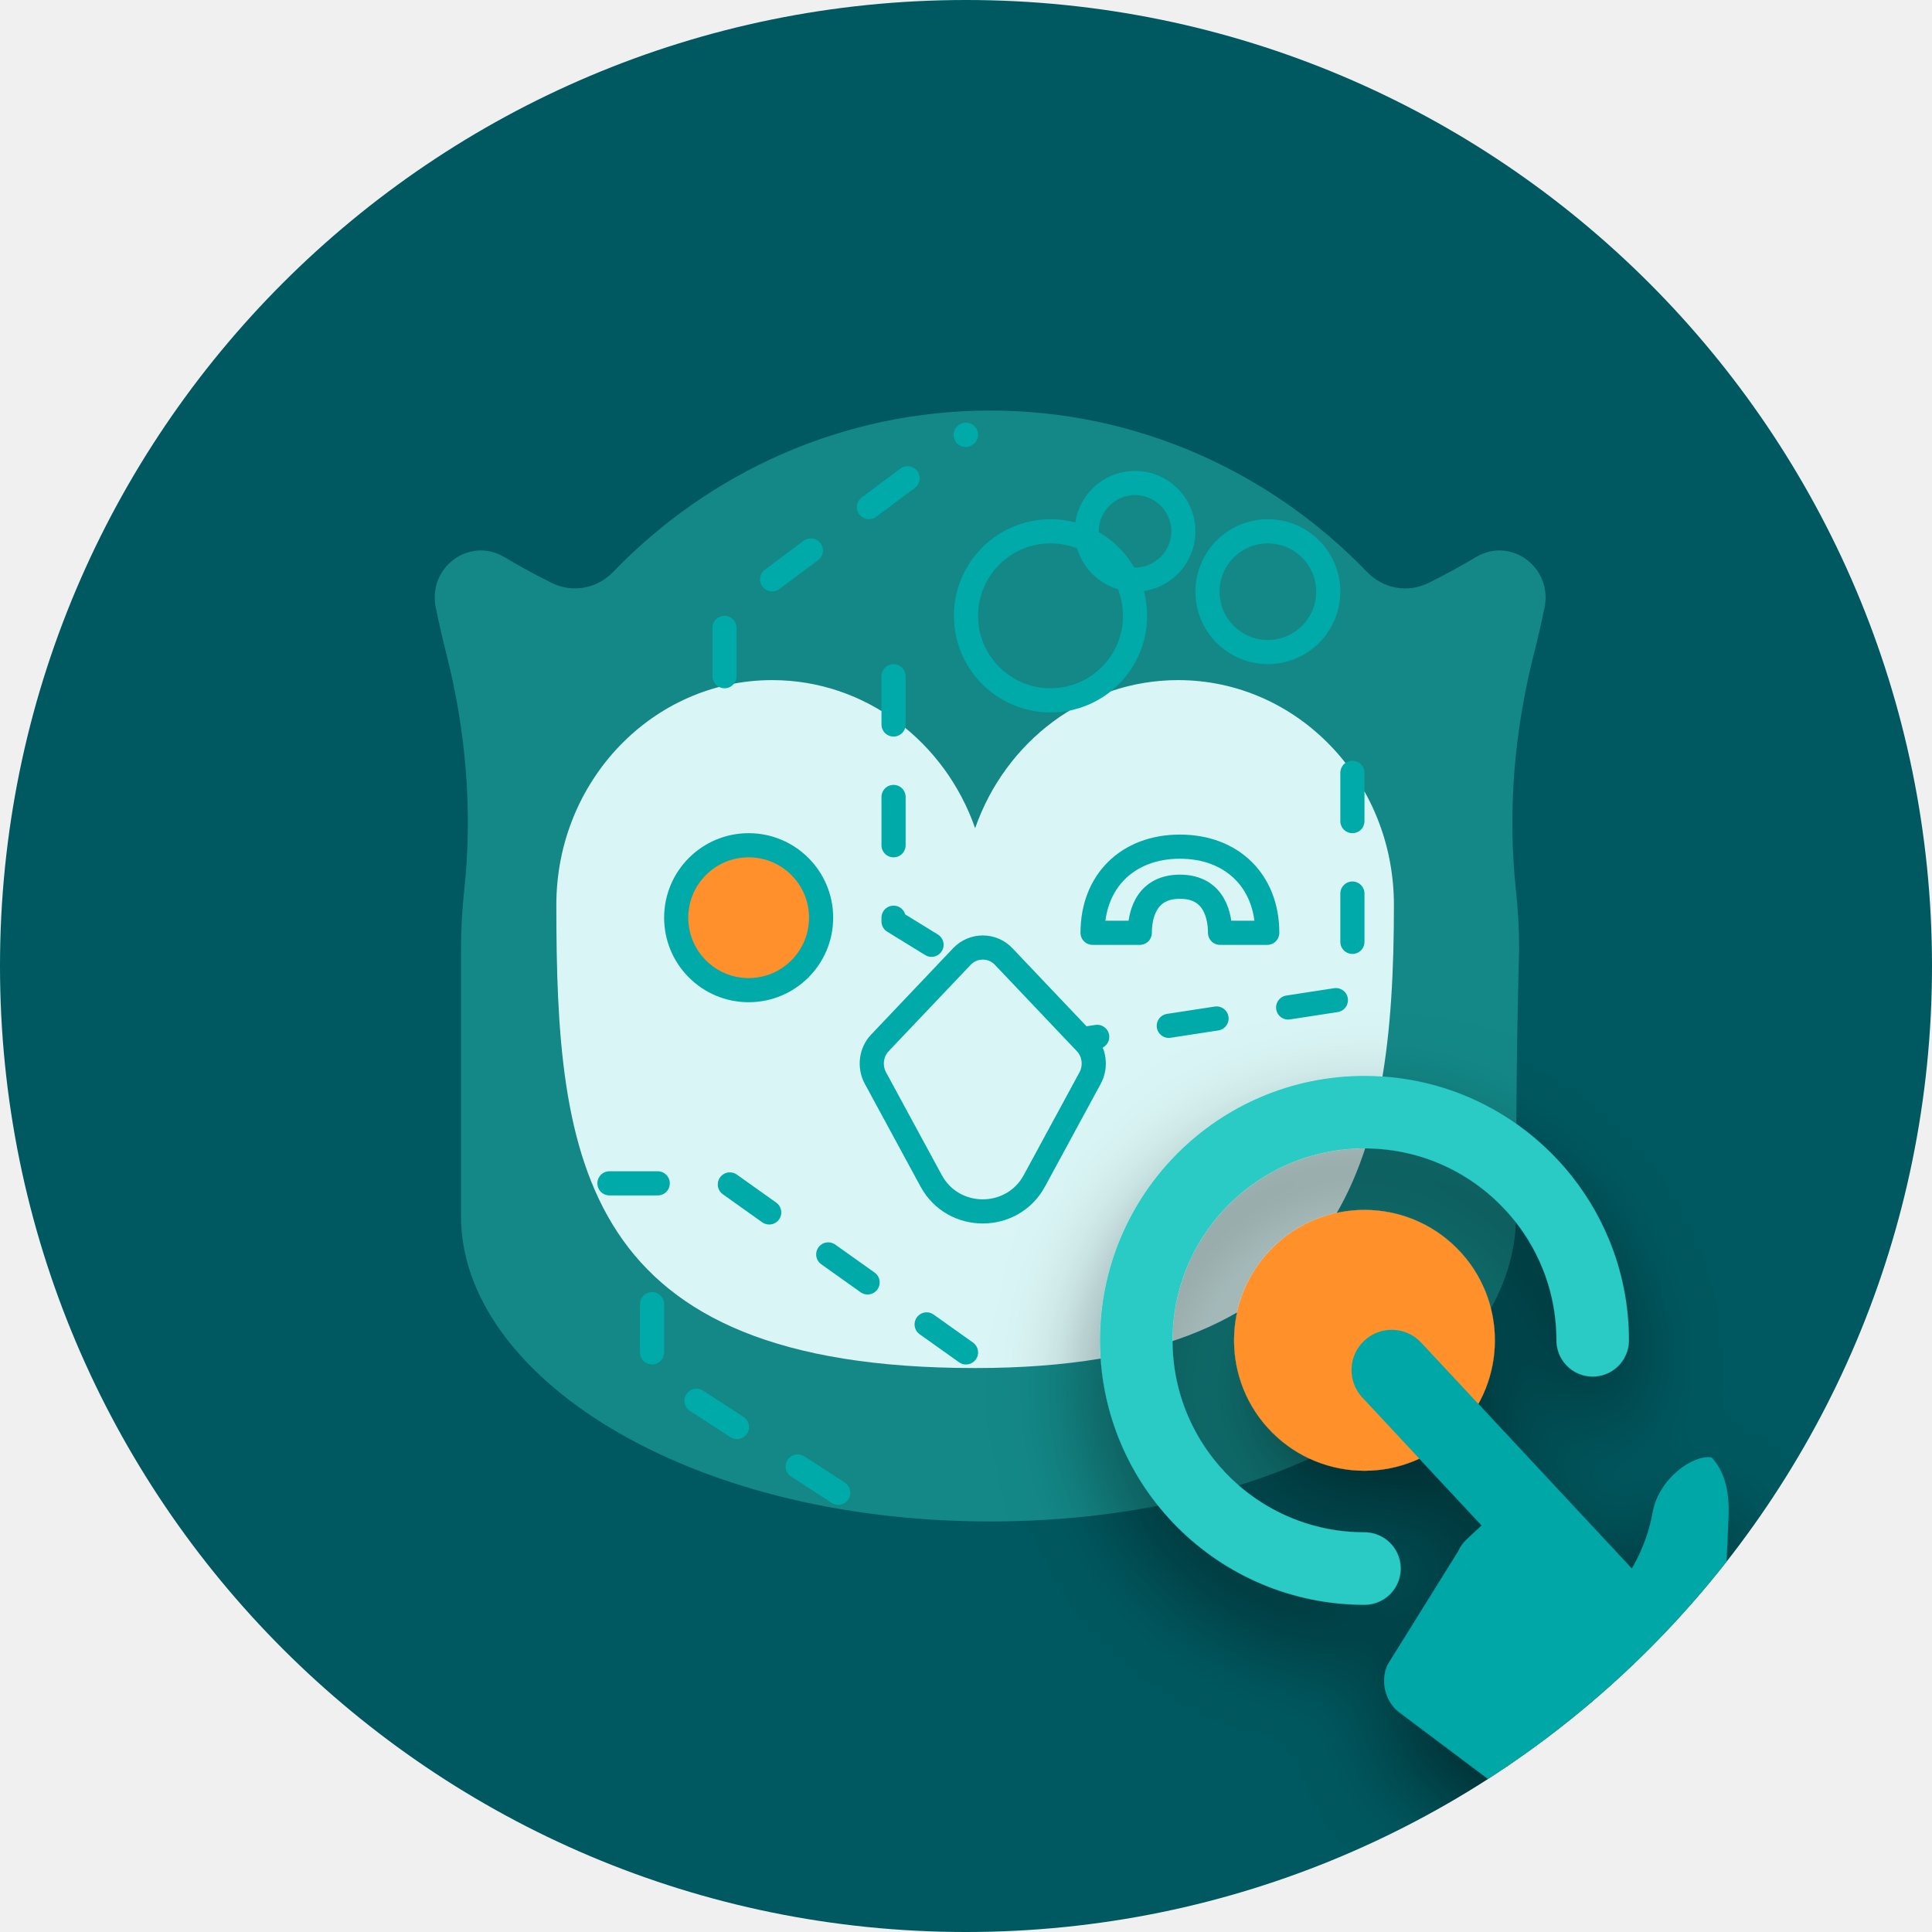
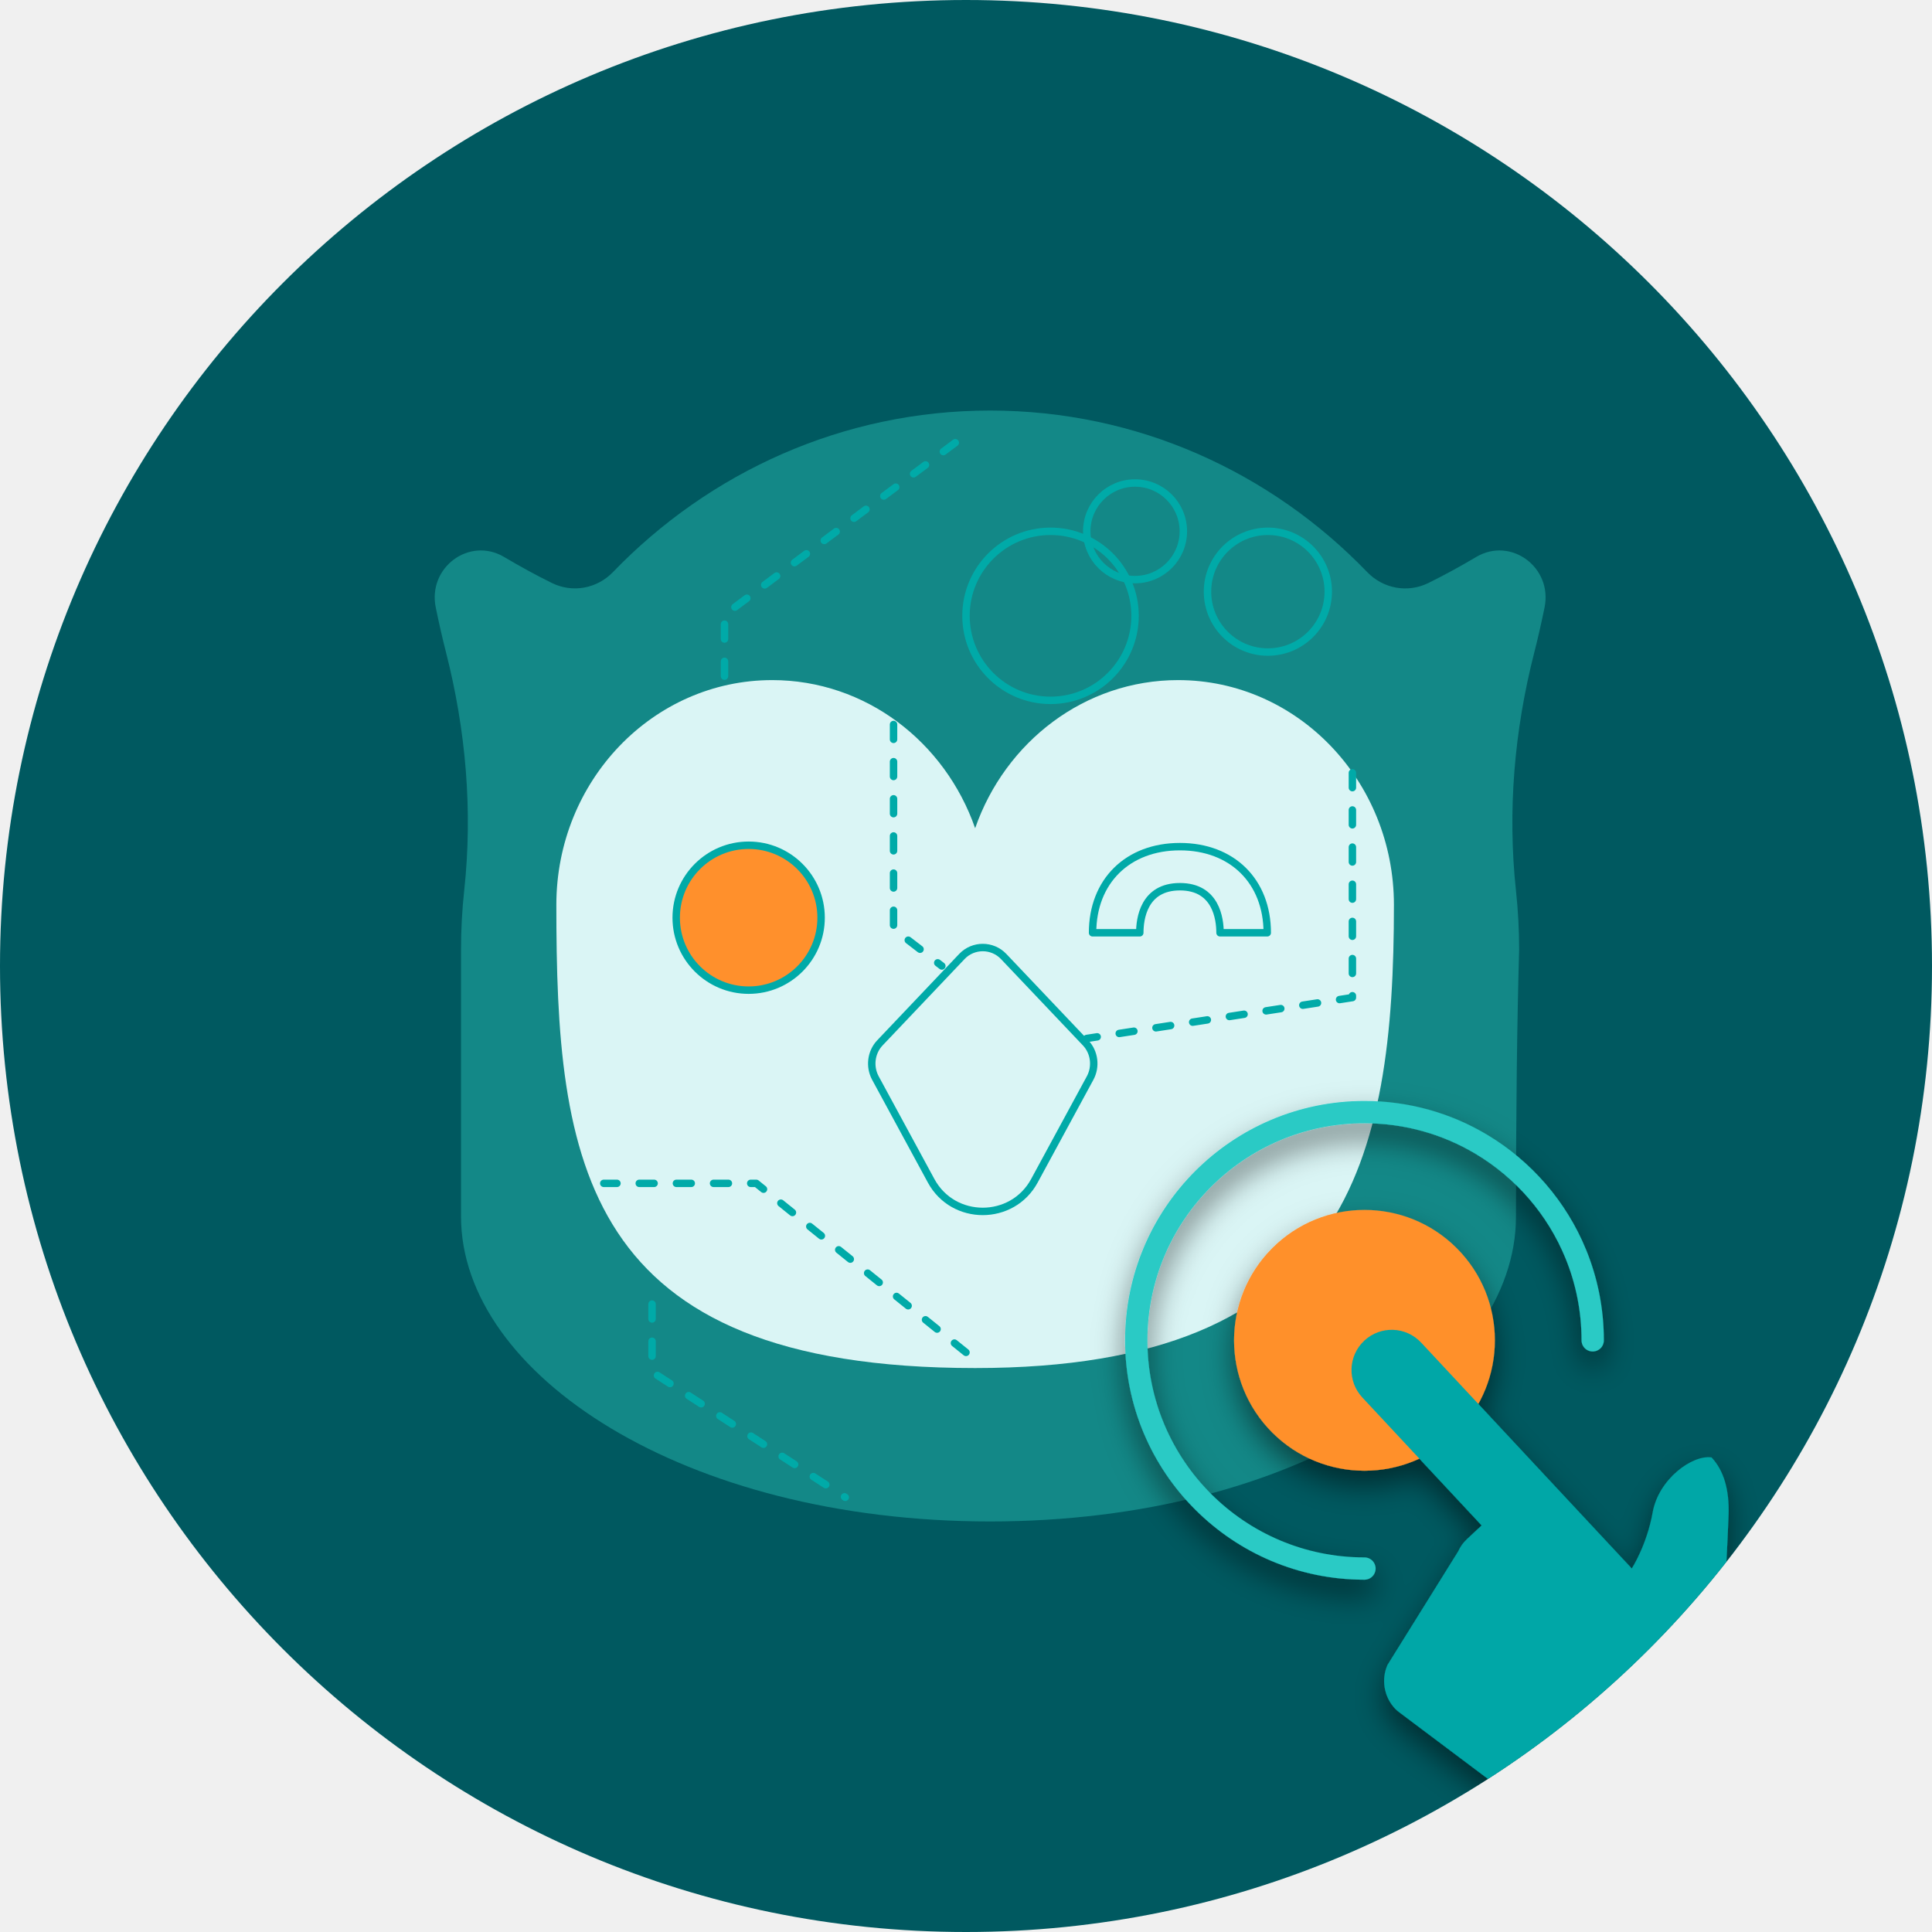
- <svg xmlns="http://www.w3.org/2000/svg" xmlns:xlink="http://www.w3.org/1999/xlink" width="80px" height="80px" viewBox="0 0 80 80" version="1.1">
+ <svg xmlns="http://www.w3.org/2000/svg" xmlns:xlink="http://www.w3.org/1999/xlink" width="260px" height="260px" viewBox="0 0 260 260" version="1.1">
  <defs>
-     <circle id="path-1" cx="40" cy="40" r="40" />
-     <path d="M17.378,6.295 C18.624,2.718 21.917,0.162 25.783,0.162 C30.718,0.162 34.719,4.328 34.719,9.467 C34.719,20.06 32.83,28.648 17.378,28.648 C1.019,28.648 0.037,20.06 0.037,9.467 C0.037,4.328 4.039,0.162 8.975,0.162 C12.841,0.162 16.133,2.718 17.378,6.295 Z" id="path-3" />
-     <path d="M3.831,0.606 L0.434,4.184 C0.068,4.569 -0.008,5.166 0.25,5.641 L2.557,9.895 C3.473,11.584 5.915,11.584 6.831,9.895 L9.138,5.641 C9.396,5.166 9.32,4.569 8.954,4.184 L5.558,0.606 C5.324,0.359 5.009,0.235 4.694,0.235 C4.379,0.235 4.064,0.359 3.831,0.606 Z" id="path-5" />
-     <path d="M0.241,3.625 L2.196,3.625 C2.196,3.051 2.358,1.717 3.858,1.717 C5.357,1.717 5.519,3.051 5.519,3.625 L7.474,3.625 C7.474,1.491 6.021,0.058 3.858,0.058 C1.694,0.058 0.241,1.491 0.241,3.625 Z" id="path-7" />
-     <filter x="-25.6%" y="-19.5%" width="151.3%" height="143.9%" filterUnits="objectBoundingBox" id="filter-9">
+     <circle id="path-1" cx="130" cy="130" r="130" />
+     <path d="M56.48,20.459 C60.529,8.833 71.229,0.525 83.793,0.525 C99.834,0.525 112.838,14.067 112.838,30.769 C112.838,65.196 106.697,93.106 56.48,93.106 C3.311,93.106 0.121,65.196 0.121,30.769 C0.121,14.067 13.126,0.525 29.169,0.525 C41.732,0.525 52.431,8.833 56.48,20.459 Z" id="path-3" />
+     <path d="M12.449,1.968 L1.411,13.597 C0.221,14.85 -0.026,16.79 0.811,18.333 L8.309,32.159 C11.286,37.649 19.224,37.649 22.202,32.159 L29.7,18.333 C30.537,16.79 30.29,14.85 29.099,13.597 L18.064,1.968 C17.302,1.167 16.279,0.765 15.256,0.765 C14.232,0.765 13.209,1.167 12.449,1.968 Z" id="path-5" />
+     <path d="M0.783,11.78 L7.137,11.78 C7.137,9.916 7.663,5.58 12.538,5.58 C17.412,5.58 17.937,9.916 17.937,11.78 L24.291,11.78 C24.291,4.846 19.568,0.188 12.538,0.188 C5.507,0.188 0.783,4.846 0.783,11.78 Z" id="path-7" />
+     <filter x="-11.0%" y="-10.5%" width="122.3%" height="119.5%" filterUnits="objectBoundingBox" id="filter-9">
      <feOffset dx="0" dy="2" in="SourceAlpha" result="shadowOffsetOuter1" />
      <feGaussianBlur stdDeviation="2" in="shadowOffsetOuter1" result="shadowBlurOuter1" />
      <feColorMatrix values="0 0 0 0 0   0 0 0 0 0   0 0 0 0 0  0 0 0 0.5 0" type="matrix" in="shadowBlurOuter1" result="shadowMatrixOuter1" />
      <feMerge>
        <feMergeNode in="shadowMatrixOuter1" />
        <feMergeNode in="SourceGraphic" />
      </feMerge>
    </filter>
  </defs>
-   <g id="Latest" stroke="none" stroke-width="1" fill="none" fill-rule="evenodd">
-     <g id="1024px---homepage-copy-5" transform="translate(-627, -2569)">
-       <g id="icon4" transform="translate(627, 2569)">
+   <g id="latest" stroke="none" stroke-width="1" fill="none" fill-rule="evenodd">
+     <g id="1024px---Why-moneyowl" transform="translate(-679, -1228)">
+       <g id="icon4" transform="translate(679, 1228)">
        <mask id="mask-2" fill="white">
          <use xlink:href="#path-1" />
        </mask>
        <use id="Mask" fill="#005960" fill-rule="nonzero" xlink:href="#path-1" />
        <g id="Group-61" stroke-width="1" fill-rule="evenodd" mask="url(#mask-2)">
-           <g transform="translate(18, 17)">
-             <path d="M22.998,46 C10.327,46 1.09,39.915 1.09,33.373 L1.09,22.322 C1.09,21.493 1.135,20.675 1.222,19.869 C1.581,16.563 1.29,13.229 0.467,10.009 C0.316,9.414 0.176,8.796 0.044,8.156 C-0.298,6.498 1.436,5.212 2.873,6.063 C3.517,6.444 4.186,6.813 4.855,7.141 C5.707,7.561 6.72,7.376 7.383,6.688 C11.36,2.564 16.888,0 22.998,0 C29.107,0 34.637,2.564 38.613,6.689 C39.277,7.378 40.288,7.562 41.141,7.143 C41.811,6.814 42.482,6.445 43.127,6.063 C44.565,5.212 46.298,6.499 45.956,8.157 C45.824,8.801 45.683,9.423 45.53,10.022 C44.706,13.242 44.417,16.577 44.773,19.884 C44.86,20.684 44.904,21.498 44.904,22.322 C44.817,25.328 44.773,29.012 44.773,33.373 C44.773,39.915 35.669,46 22.998,46 Z" id="Clip-11" stroke="none" fill="#138887" fill-rule="evenodd" />
-             <g id="Group-15" stroke="none" stroke-width="1" fill="none" fill-rule="evenodd" transform="translate(5, 11)">
+           <g transform="translate(58.5, 55.25)">
+             <path d="M74.742,149.5 C33.562,149.5 3.542,129.723 3.542,108.462 L3.542,72.548 C3.542,69.852 3.688,67.193 3.972,64.575 C5.138,53.829 4.191,42.993 1.519,32.53 C1.026,30.596 0.572,28.588 0.142,26.508 C-0.968,21.119 4.666,16.94 9.338,19.704 C11.43,20.942 13.605,22.142 15.777,23.209 C18.548,24.572 21.839,23.972 23.994,21.735 C36.92,8.332 54.887,0 74.742,0 C94.597,0 112.57,8.334 125.494,21.74 C127.649,23.978 130.937,24.576 133.709,23.216 C135.887,22.146 138.066,20.946 140.161,19.704 C144.837,16.94 150.47,21.122 149.358,26.51 C148.926,28.605 148.47,30.626 147.972,32.573 C145.295,43.035 144.356,53.874 145.514,64.623 C145.795,67.224 145.939,69.87 145.939,72.548 C145.656,82.317 145.514,94.289 145.514,108.462 C145.514,129.723 115.923,149.5 74.742,149.5 Z" id="Clip-11" stroke="none" fill="#138887" fill-rule="evenodd" />
+             <g id="Group-15" stroke="none" stroke-width="1" fill="none" fill-rule="evenodd" transform="translate(16.25, 35.75)">
              <mask id="mask-4" fill="white">
                <use xlink:href="#path-3" />
              </mask>
              <use id="Clip-14" fill="#DAF5F5" xlink:href="#path-3" />
            </g>
-             <g id="Group-29" stroke="none" stroke-width="1" fill="none" fill-rule="evenodd" transform="translate(18, 22)">
+             <g id="Group-29" stroke="none" stroke-width="1" fill="none" fill-rule="evenodd" transform="translate(58.5, 71.5)">
              <mask id="mask-6" fill="white">
                <use xlink:href="#path-5" />
              </mask>
              <use id="Clip-28" stroke="#00AAA8" xlink:href="#path-5" />
            </g>
-             <g id="Group-32" stroke="none" stroke-width="1" fill="none" fill-rule="evenodd" transform="translate(27, 18)">
+             <g id="Group-32" stroke="none" stroke-width="1" fill="none" fill-rule="evenodd" transform="translate(87.75, 58.5)">
              <mask id="mask-8" fill="white">
                <use xlink:href="#path-7" />
              </mask>
              <use id="Clip-31" stroke="#00AAA8" stroke-linecap="round" stroke-linejoin="round" xlink:href="#path-7" />
            </g>
-             <circle id="Oval-3" stroke="#00AAA8" stroke-width="1" fill="none" fill-rule="nonzero" cx="29" cy="5" r="2" />
-             <circle id="Oval-3-Copy-10" stroke="#00AAA8" stroke-width="1" fill="none" fill-rule="nonzero" cx="25.5" cy="8.5" r="3.5" />
-             <circle id="Oval-3-Copy" stroke="#00AAA8" stroke-width="1" fill="none" fill-rule="nonzero" cx="34.5" cy="7.5" r="2.5" />
-             <path d="M12,11 L12,8.462 L22,1" id="Path-7" stroke="#00AAA8" stroke-width="1" fill="none" stroke-linecap="round" stroke-linejoin="round" stroke-dasharray="2,3" fill-rule="nonzero" />
-             <path d="M19,23 L19,12.846 L22,11" id="Path-7-Copy-3" stroke="#00AAA8" stroke-width="1" fill="none" stroke-linecap="round" stroke-linejoin="round" stroke-dasharray="2,3" fill-rule="nonzero" transform="translate(20.5, 17) scale(1, -1) translate(-20.5, -17) " />
-             <path d="M27,26 L27,16.692 L38,15" id="Path-7-Copy-4" stroke="#00AAA8" stroke-width="1" fill="none" stroke-linecap="round" stroke-linejoin="round" stroke-dasharray="2,3" fill-rule="nonzero" transform="translate(32.5, 20.5) scale(-1, -1) translate(-32.5, -20.5) " />
-             <path d="M5,32 L14.842,39 L22,39" id="Path-7-Copy" stroke="#00AAA8" stroke-width="1" fill="none" stroke-linecap="round" stroke-linejoin="round" stroke-dasharray="2,3" fill-rule="nonzero" transform="translate(13.5, 35.5) scale(-1, -1) translate(-13.5, -35.5) " />
-             <path d="M9,45 L9,42.192 L17,37" id="Path-7-Copy-2" stroke="#00AAA8" stroke-width="1" fill="none" stroke-linecap="round" stroke-linejoin="round" stroke-dasharray="2,3" fill-rule="nonzero" transform="translate(13, 41) scale(1, -1) translate(-13, -41) " />
-             <circle id="Oval-3-Copy-5" stroke="#00AAA8" stroke-width="1" fill="#FF902C" fill-rule="nonzero" transform="translate(13, 21) rotate(-180) translate(-13, -21) " cx="13" cy="21" r="3" />
+             <circle id="Oval-3" stroke="#00AAA8" stroke-width="1" fill="none" fill-rule="nonzero" cx="94.25" cy="16.25" r="6.5" />
+             <circle id="Oval-3-Copy-10" stroke="#00AAA8" stroke-width="1" fill="none" fill-rule="nonzero" cx="82.875" cy="27.625" r="11.375" />
+             <circle id="Oval-3-Copy" stroke="#00AAA8" stroke-width="1" fill="none" fill-rule="nonzero" cx="112.125" cy="24.375" r="8.125" />
+             <path d="M39,35.75 L39,27.5 L71.5,3.25" id="Path-7" stroke="#00AAA8" stroke-width="1" fill="none" stroke-linecap="round" stroke-linejoin="round" stroke-dasharray="2,3" fill-rule="nonzero" />
+             <path d="M61.75,74.75 L61.75,47.25 L68.25,42.25" id="Path-7-Copy-3" stroke="#00AAA8" stroke-width="1" fill="none" stroke-linecap="round" stroke-linejoin="round" stroke-dasharray="2,3" fill-rule="nonzero" transform="translate(65, 58.5) scale(1, -1) translate(-65, -58.5) " />
+             <path d="M87.75,84.5 L87.75,54.25 L123.5,48.75" id="Path-7-Copy-4" stroke="#00AAA8" stroke-width="1" fill="none" stroke-linecap="round" stroke-linejoin="round" stroke-dasharray="2,3" fill-rule="nonzero" transform="translate(105.625, 66.625) scale(-1, -1) translate(-105.625, -66.625) " />
+             <path d="M22.75,104 L50.974,126.75 L71.5,126.75" id="Path-7-Copy" stroke="#00AAA8" stroke-width="1" fill="none" stroke-linecap="round" stroke-linejoin="round" stroke-dasharray="2,3" fill-rule="nonzero" transform="translate(47.125, 115.375) scale(-1, -1) translate(-47.125, -115.375) " />
+             <path d="M29.25,146.25 L29.25,137.125 L55.25,120.25" id="Path-7-Copy-2" stroke="#00AAA8" stroke-width="1" fill="none" stroke-linecap="round" stroke-linejoin="round" stroke-dasharray="2,3" fill-rule="nonzero" transform="translate(42.25, 133.25) scale(1, -1) translate(-42.25, -133.25) " />
+             <circle id="Oval-3-Copy-5" stroke="#00AAA8" stroke-width="1" fill="#FF902C" fill-rule="nonzero" transform="translate(42.25, 68.25) rotate(-180) translate(-42.25, -68.25) " cx="42.25" cy="68.25" r="9.75" />
          </g>
        </g>
        <g id="Group-60" filter="url(#filter-9)" stroke-width="1" fill-rule="evenodd" mask="url(#mask-2)">
-           <g transform="translate(37, 36)">
-             <g id="Group-59" stroke-width="1" fill="none" fill-rule="evenodd" transform="translate(19.5, 19.5) rotate(-45) translate(-19.5, -19.5) translate(6, 6)">
-               <path d="M13.5,22.95 C14.766,22.95 15.974,22.701 17.077,22.249 C18.98,21.471 20.573,20.089 21.617,18.342 C22.464,16.926 22.95,15.27 22.95,13.5 C22.95,8.281 18.719,4.05 13.5,4.05 C8.281,4.05 4.05,8.281 4.05,13.5" id="Oval-6" stroke="#29CAC5" stroke-width="3" stroke-linecap="round" stroke-linejoin="round" fill-rule="nonzero" transform="translate(13.5, 13.5) rotate(-45) translate(-13.5, -13.5) " />
-               <circle id="Oval-3-Copy-7" fill="#FF902C" fill-rule="nonzero" transform="translate(13.5, 13.5) rotate(-180) translate(-13.5, -13.5) " cx="13.5" cy="13.5" r="5.4" />
+           <g transform="translate(120.25, 117)">
+             <g id="Group-59" stroke-width="1" fill="none" fill-rule="evenodd" transform="translate(63.375, 63.375) rotate(-45) translate(-63.375, -63.375) translate(19.5, 19.5)">
+               <path d="M43.875,74.588 C47.989,74.588 51.915,73.778 55.501,72.311 C61.686,69.78 66.861,65.289 70.255,59.611 C73.006,55.009 74.588,49.627 74.588,43.875 C74.588,26.913 60.837,13.162 43.875,13.162 C26.913,13.162 13.162,26.913 13.162,43.875" id="Oval-6" stroke="#29CAC5" stroke-width="3" stroke-linecap="round" stroke-linejoin="round" fill-rule="nonzero" transform="translate(43.875, 43.875) rotate(-45) translate(-43.875, -43.875) " />
+               <circle id="Oval-3-Copy-7" fill="#FF902C" fill-rule="nonzero" transform="translate(43.875, 43.875) rotate(-180) translate(-43.875, -43.875) " cx="43.875" cy="43.875" r="17.55" />
            </g>
-             <path d="M27.485,26.622 C27.296,26.544 27.097,26.5 26.886,26.5 L26.042,26.5 L26.042,19.257 C26.042,18.334 25.298,17.589 24.376,17.589 C23.454,17.589 22.71,18.334 22.71,19.257 C22.71,27.782 22.71,32.044 22.71,32.044 C22.71,32.044 21.6,31.766 20.49,30.932 C19.379,30.098 17.669,30.298 17.158,30.932 C17.158,31.673 17.528,32.414 18.269,33.156 C19.009,33.897 20.375,35.216 22.366,37.114 C22.666,37.414 23.088,37.603 23.543,37.603 L31.083,37.603 C31.916,37.603 32.56,36.992 32.682,36.18 L33.815,29.82 C33.826,29.742 33.837,29.664 33.837,29.598 C33.837,28.908 33.415,28.308 32.826,28.063 L27.485,26.622 Z" id="Shape" fill="#00A7A7" fill-rule="nonzero" transform="translate(25.49752, 27.59623) scale(-1, 1) rotate(43) translate(-25.49752, -27.59623) " />
+             <path d="M89.327,86.522 C88.713,86.269 88.064,86.124 87.378,86.124 L84.635,86.124 L84.635,62.585 C84.635,59.586 82.217,57.165 79.222,57.165 C76.227,57.165 73.809,59.586 73.809,62.585 C73.809,90.29 73.809,104.142 73.809,104.142 C73.809,104.142 70.2,103.239 66.591,100.529 C62.982,97.819 57.424,98.469 55.764,100.529 C55.764,102.938 56.967,105.347 59.373,107.756 C61.779,110.165 66.218,114.453 72.69,120.621 C73.664,121.597 75.036,122.211 76.515,122.211 L101.02,122.211 C103.726,122.211 105.819,120.223 106.216,117.585 L109.897,96.915 C109.933,96.662 109.97,96.409 109.97,96.192 C109.97,93.952 108.598,92 106.685,91.205 L89.327,86.522 Z" id="Shape" fill="#00A7A7" fill-rule="nonzero" transform="translate(82.86693, 89.68774) scale(-1, 1) rotate(43) translate(-82.86693, -89.68774) " />
          </g>
        </g>
      </g>
    </g>
  </g>
</svg>
